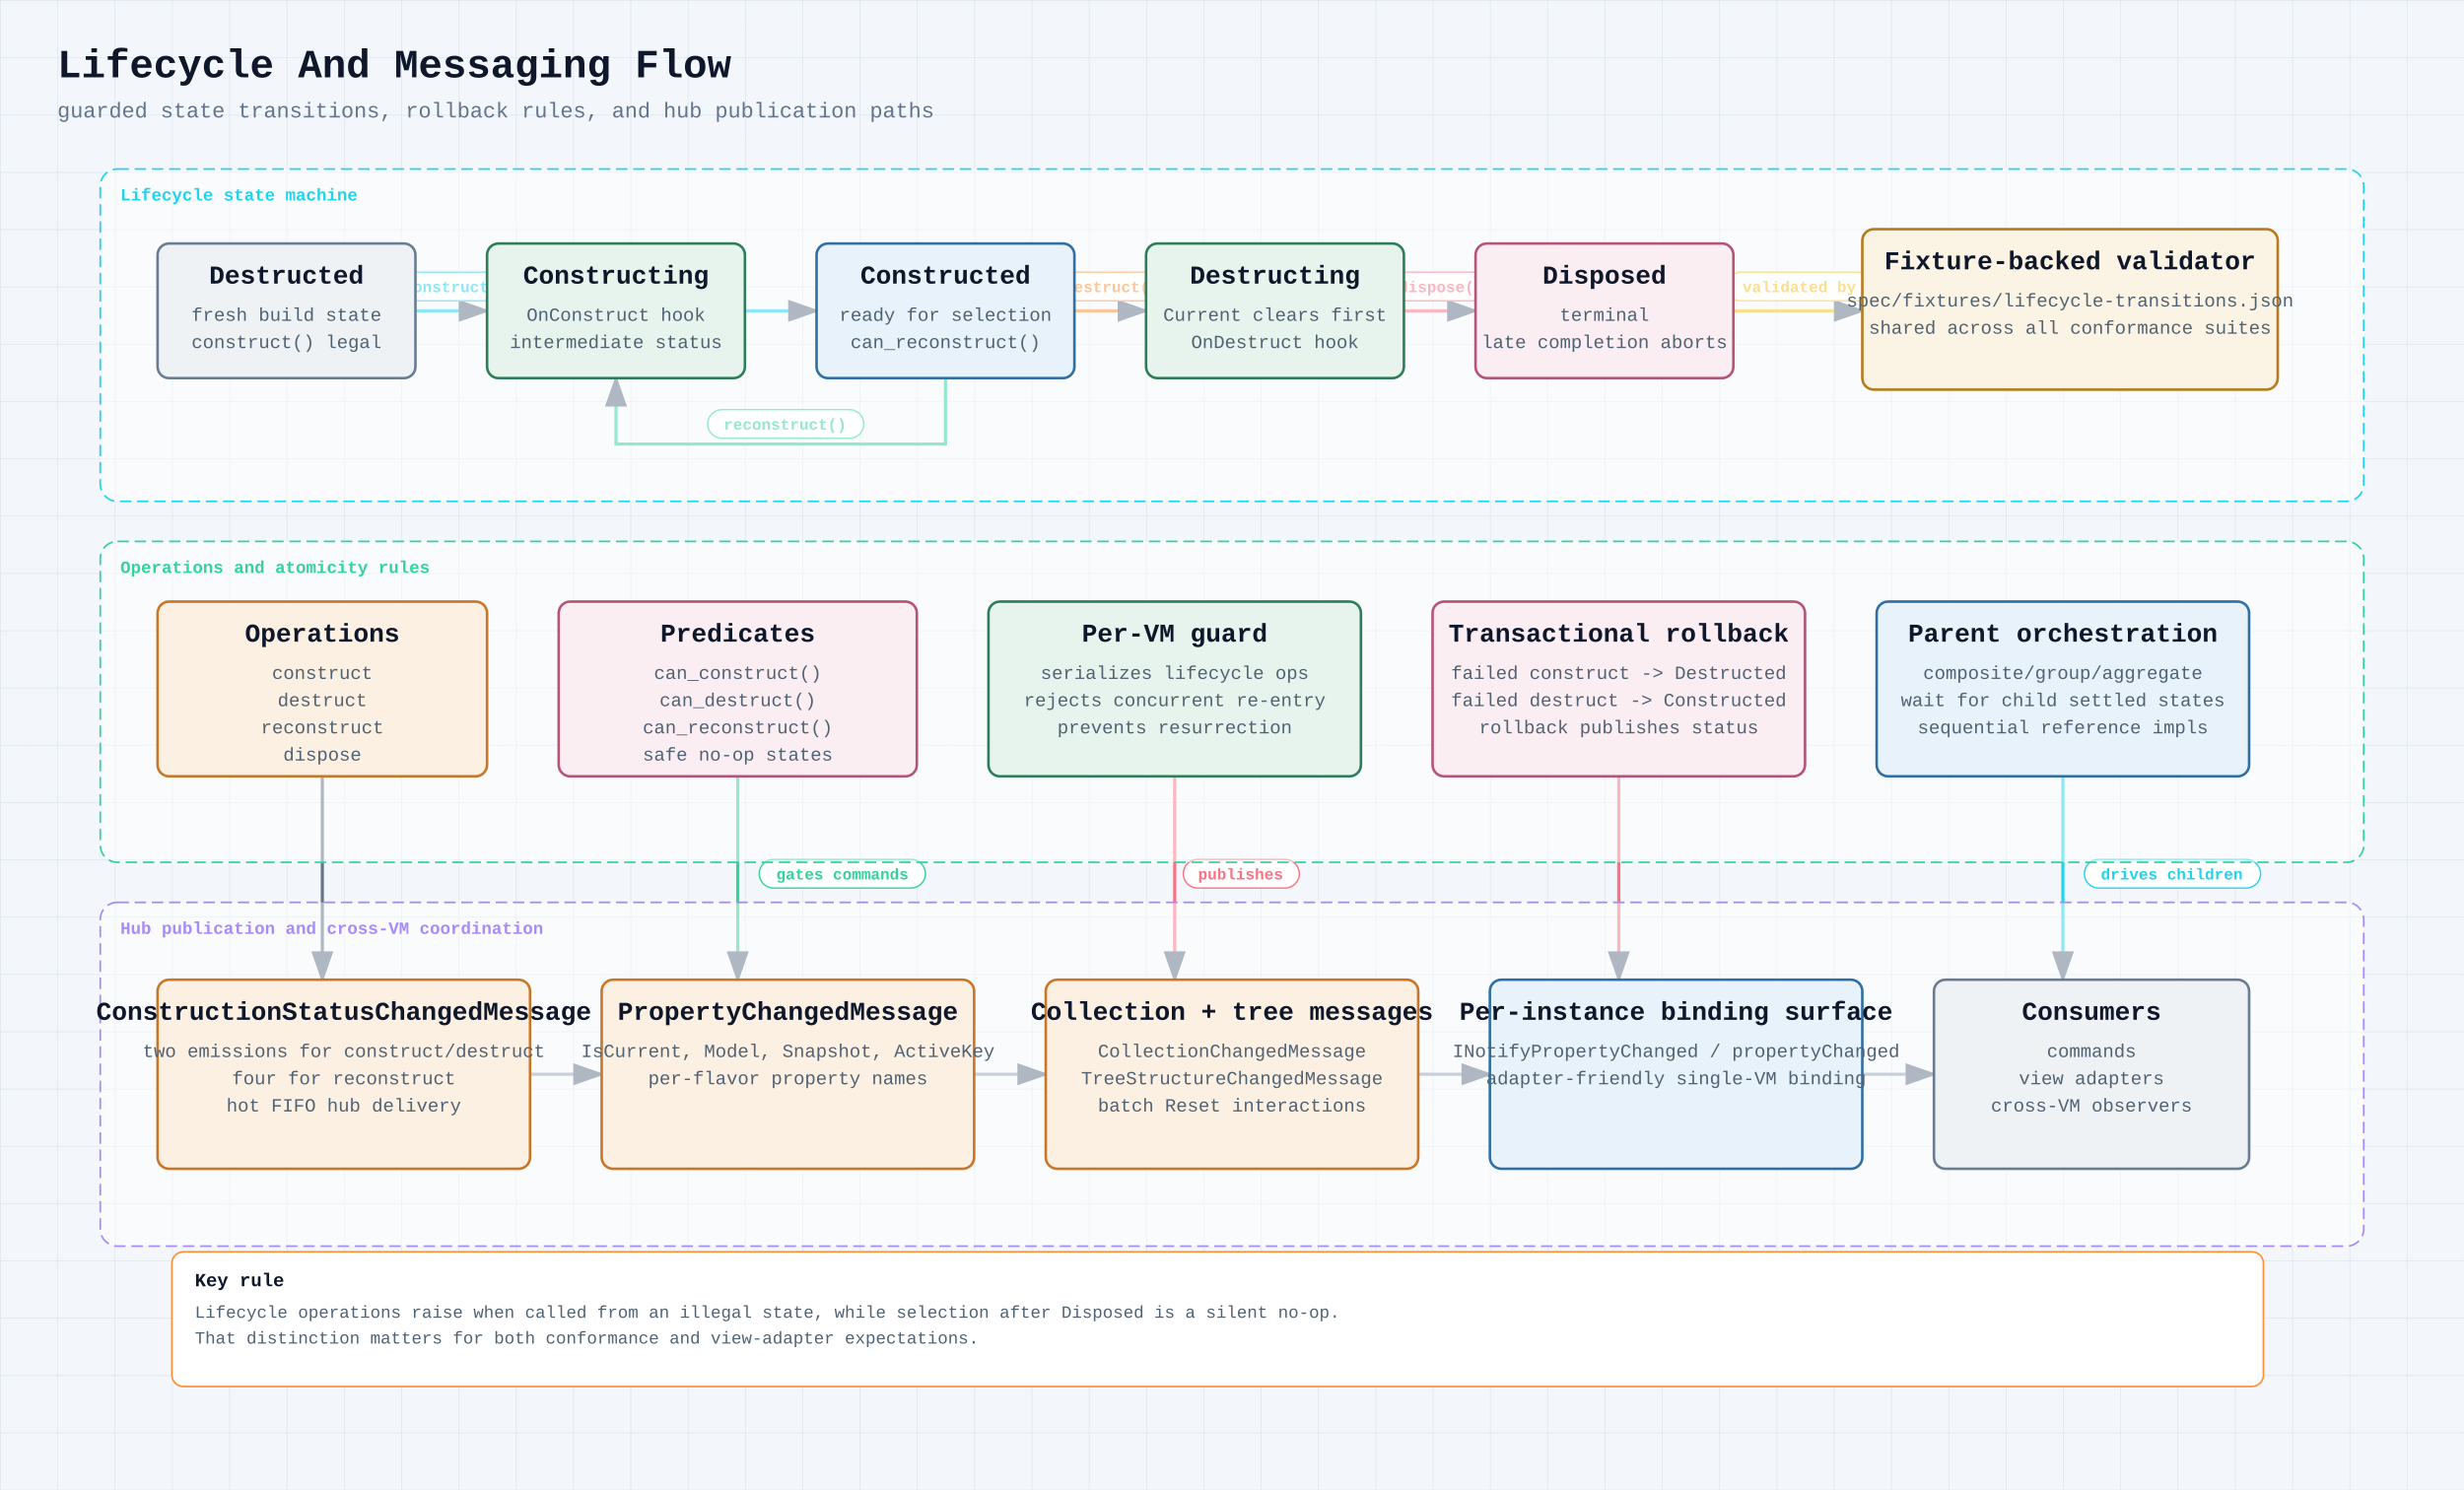
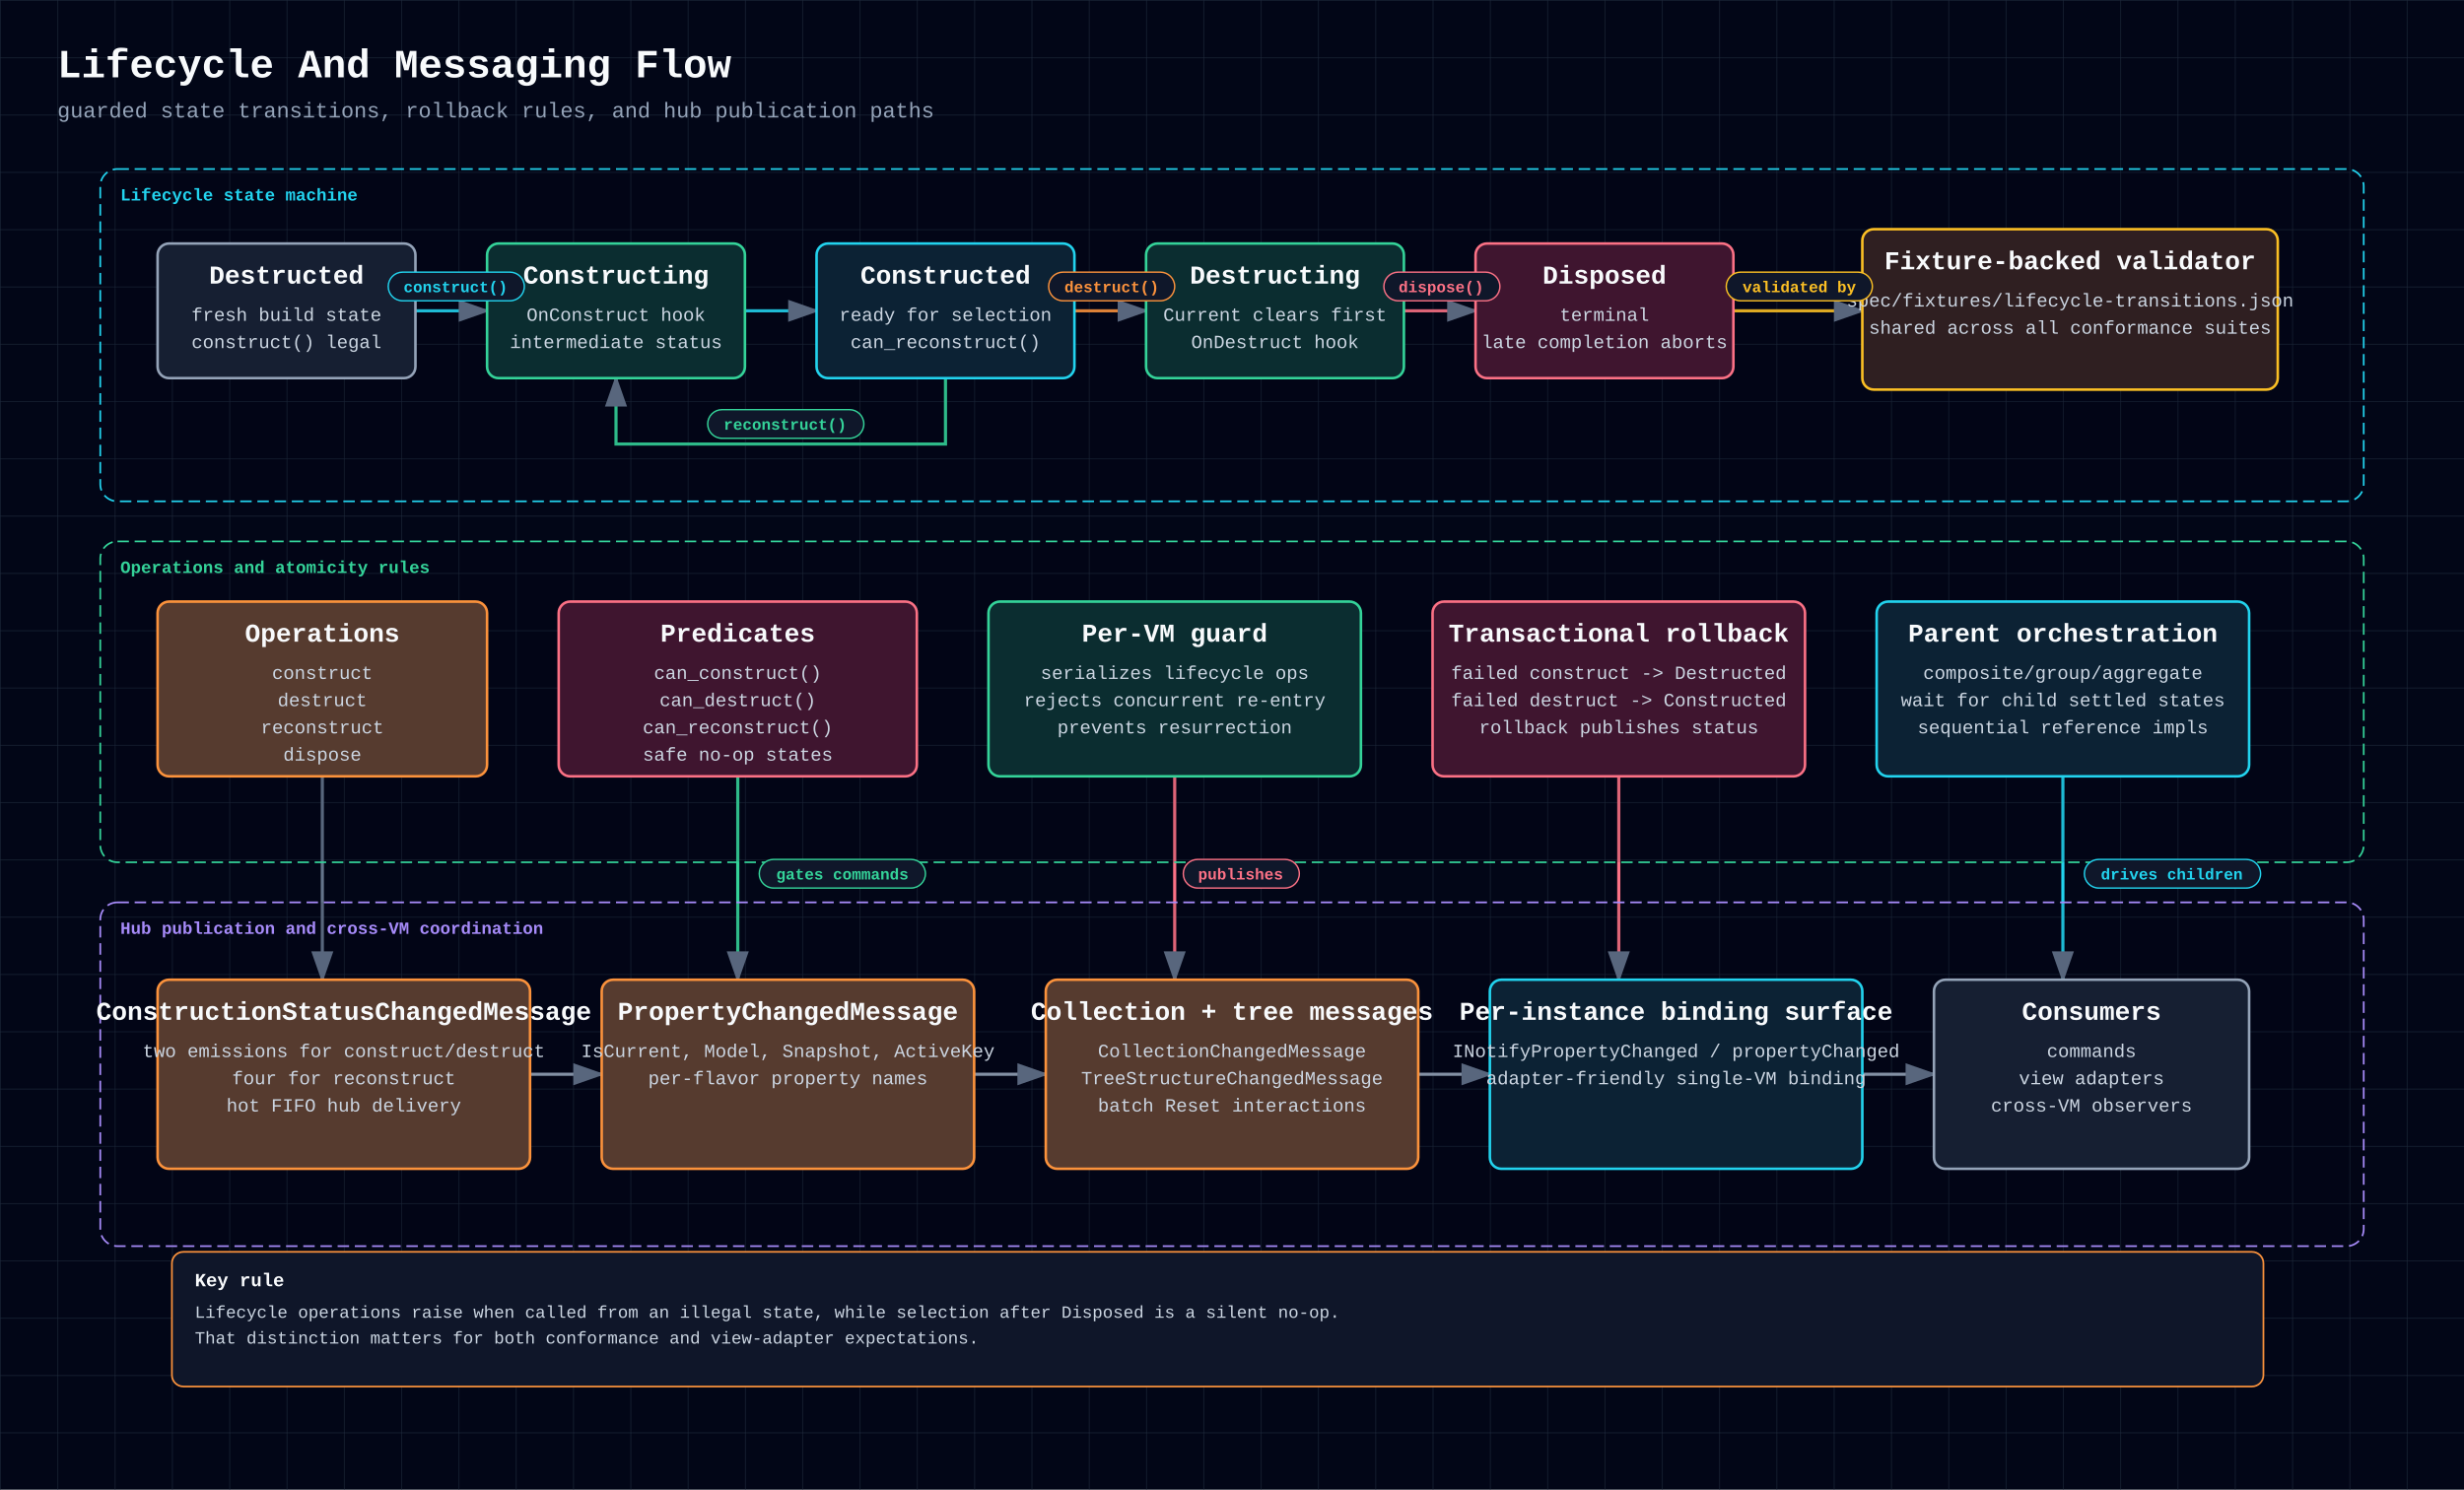
- <svg xmlns="http://www.w3.org/2000/svg" width="1720" height="1040" viewBox="0 0 1720 1040" style="font-family: ui-monospace, SFMono-Regular, Menlo, Monaco, Consolas, 'Liberation Mono', 'Courier New', monospace;">
+ <svg xmlns="http://www.w3.org/2000/svg" width="1720" height="1040" viewBox="0 0 1720 1040" style="font-family: 'JetBrains Mono', ui-monospace, SFMono-Regular, Menlo, Monaco, Consolas, 'Liberation Mono', 'Courier New', monospace;">
  <defs>
    <style>
-       text { font-family: ui-monospace, SFMono-Regular, Menlo, Monaco, Consolas, 'Liberation Mono', 'Courier New', monospace; }
+       text { font-family: 'JetBrains Mono', ui-monospace, SFMono-Regular, Menlo, Monaco, Consolas, 'Liberation Mono', 'Courier New', monospace; }
    </style>
    <pattern id="grid" width="40" height="40" patternUnits="userSpaceOnUse">
-       <path d="M 40 0 L 0 0 0 40" fill="none" stroke="#d7e1ec" stroke-width="0.8" />
+       <path d="M 40 0 L 0 0 0 40" fill="none" stroke="#1e293b" stroke-width="0.8" />
    </pattern>
    <marker id="arrowhead" markerWidth="10" markerHeight="7" refX="9" refY="3.5" orient="auto">
      <polygon points="0 0, 10 3.5, 0 7" fill="#64748b" />
    </marker>
  </defs>
-   <rect width="100%" height="100%" fill="#f3f7fb" />
+   <rect width="100%" height="100%" fill="#020617" />
  <rect width="100%" height="100%" fill="url(#grid)" />
-   <text x="40" y="54" fill="#0f172a" font-size="28" font-weight="700" text-anchor="start">Lifecycle And Messaging Flow</text>
-   <text x="40" y="82" fill="#64748b" font-size="15" font-weight="400" text-anchor="start">guarded state transitions, rollback rules, and hub publication paths</text>
+   <text x="40" y="54" fill="#f8fafc" font-size="28" font-weight="700" text-anchor="start">Lifecycle And Messaging Flow</text>
+   <text x="40" y="82" fill="#94a3b8" font-size="15" font-weight="400" text-anchor="start">guarded state transitions, rollback rules, and hub publication paths</text>
  <polyline points="290,217 340,217" fill="none" stroke="#22d3ee" stroke-width="2.2" marker-end="url(#arrowhead)" />
-   <rect x="271" y="190" width="95" height="20" rx="10" fill="#ffffff" stroke="#22d3ee" stroke-width="1" />
-   <text x="318" y="204" fill="#22d3ee" font-size="11" font-weight="700" text-anchor="middle">construct()</text>
  <polyline points="520,217 570,217" fill="none" stroke="#22d3ee" stroke-width="2.2" marker-end="url(#arrowhead)" />
  <polyline points="750,217 800,217" fill="none" stroke="#fb923c" stroke-width="2.2" marker-end="url(#arrowhead)" />
-   <rect x="732" y="190" width="88" height="20" rx="10" fill="#ffffff" stroke="#fb923c" stroke-width="1" />
-   <text x="776" y="204" fill="#fb923c" font-size="11" font-weight="700" text-anchor="middle">destruct()</text>
  <polyline points="980,217 1030,217" fill="none" stroke="#fb7185" stroke-width="2.2" marker-end="url(#arrowhead)" />
-   <rect x="966" y="190" width="81" height="20" rx="10" fill="#ffffff" stroke="#fb7185" stroke-width="1" />
-   <text x="1006" y="204" fill="#fb7185" font-size="11" font-weight="700" text-anchor="middle">dispose()</text>
  <polyline points="660,264 660,310 430,310 430,264" fill="none" stroke="#34d399" stroke-width="2.2" marker-end="url(#arrowhead)" />
-   <rect x="494" y="286" width="109" height="20" rx="10" fill="#ffffff" stroke="#34d399" stroke-width="1" />
-   <text x="548" y="300" fill="#34d399" font-size="11" font-weight="700" text-anchor="middle">reconstruct()</text>
  <polyline points="1210,217 1300,217" fill="none" stroke="#fbbf24" stroke-width="2.2" marker-end="url(#arrowhead)" />
-   <rect x="1205" y="190" width="102" height="20" rx="10" fill="#ffffff" stroke="#fbbf24" stroke-width="1" />
-   <text x="1256" y="204" fill="#fbbf24" font-size="11" font-weight="700" text-anchor="middle">validated by</text>
  <polyline points="225,542 225,684" fill="none" stroke="#64748b" stroke-width="2.2" marker-end="url(#arrowhead)" />
  <polyline points="515,542 515,684" fill="none" stroke="#34d399" stroke-width="2.2" marker-end="url(#arrowhead)" />
-   <rect x="530" y="600" width="116" height="20" rx="10" fill="#ffffff" stroke="#34d399" stroke-width="1" />
-   <text x="588" y="614" fill="#34d399" font-size="11" font-weight="700" text-anchor="middle">gates commands</text>
  <polyline points="820,542 820,684" fill="none" stroke="#fb7185" stroke-width="2.2" marker-end="url(#arrowhead)" />
-   <rect x="826" y="600" width="81" height="20" rx="10" fill="#ffffff" stroke="#fb7185" stroke-width="1" />
-   <text x="866" y="614" fill="#fb7185" font-size="11" font-weight="700" text-anchor="middle">publishes</text>
  <polyline points="1130,542 1130,684" fill="none" stroke="#fb7185" stroke-width="2.2" marker-end="url(#arrowhead)" />
  <polyline points="1440,542 1440,684" fill="none" stroke="#22d3ee" stroke-width="2.2" marker-end="url(#arrowhead)" />
-   <rect x="1455" y="600" width="123" height="20" rx="10" fill="#ffffff" stroke="#22d3ee" stroke-width="1" />
-   <text x="1516" y="614" fill="#22d3ee" font-size="11" font-weight="700" text-anchor="middle">drives children</text>
  <polyline points="370,750 420,750" fill="none" stroke="#94a3b8" stroke-width="2.2" marker-end="url(#arrowhead)" />
  <polyline points="680,750 730,750" fill="none" stroke="#94a3b8" stroke-width="2.2" marker-end="url(#arrowhead)" />
  <polyline points="990,750 1040,750" fill="none" stroke="#94a3b8" stroke-width="2.2" marker-end="url(#arrowhead)" />
  <polyline points="1300,750 1350,750" fill="none" stroke="#94a3b8" stroke-width="2.2" marker-end="url(#arrowhead)" />
-   <rect x="70" y="118" width="1580" height="232" rx="12" fill="rgba(255, 255, 255, 0.48)" stroke="#22d3ee" stroke-width="1.2" stroke-dasharray="8 4" />
+   <rect x="70" y="118" width="1580" height="232" rx="12" fill="rgba(2, 6, 23, 0.12)" stroke="#22d3ee" stroke-width="1.2" stroke-dasharray="8 4" />
  <text x="84" y="140" fill="#22d3ee" font-size="12" font-weight="700" text-anchor="start">Lifecycle state machine</text>
-   <rect x="70" y="378" width="1580" height="224" rx="12" fill="rgba(255, 255, 255, 0.48)" stroke="#34d399" stroke-width="1.2" stroke-dasharray="8 4" />
+   <rect x="70" y="378" width="1580" height="224" rx="12" fill="rgba(2, 6, 23, 0.12)" stroke="#34d399" stroke-width="1.2" stroke-dasharray="8 4" />
  <text x="84" y="400" fill="#34d399" font-size="12" font-weight="700" text-anchor="start">Operations and atomicity rules</text>
-   <rect x="70" y="630" width="1580" height="240" rx="12" fill="rgba(255, 255, 255, 0.48)" stroke="#a78bfa" stroke-width="1.2" stroke-dasharray="8 4" />
+   <rect x="70" y="630" width="1580" height="240" rx="12" fill="rgba(2, 6, 23, 0.12)" stroke="#a78bfa" stroke-width="1.2" stroke-dasharray="8 4" />
  <text x="84" y="652" fill="#a78bfa" font-size="12" font-weight="700" text-anchor="start">Hub publication and cross-VM coordination</text>
-   <rect x="110" y="170" width="180" height="94" rx="8" fill="#ffffff" />
-   <rect x="110" y="170" width="180" height="94" rx="8" fill="rgba(170, 184, 201, 0.18)" stroke="#6a7c91" stroke-width="1.8" />
-   <text x="200" y="198" fill="#0f172a" font-size="18" font-weight="700" text-anchor="middle">Destructed</text>
-   <text x="200" y="224" fill="#516273" font-size="13" font-weight="400" text-anchor="middle">fresh build state</text>
-   <text x="200" y="243" fill="#516273" font-size="13" font-weight="400" text-anchor="middle">construct() legal</text>
-   <rect x="340" y="170" width="180" height="94" rx="8" fill="#ffffff" />
-   <rect x="340" y="170" width="180" height="94" rx="8" fill="rgba(102, 183, 142, 0.16)" stroke="#2e7d59" stroke-width="1.8" />
-   <text x="430" y="198" fill="#0f172a" font-size="18" font-weight="700" text-anchor="middle">Constructing</text>
-   <text x="430" y="224" fill="#516273" font-size="13" font-weight="400" text-anchor="middle">OnConstruct hook</text>
-   <text x="430" y="243" fill="#516273" font-size="13" font-weight="400" text-anchor="middle">intermediate status</text>
-   <rect x="570" y="170" width="180" height="94" rx="8" fill="#ffffff" />
-   <rect x="570" y="170" width="180" height="94" rx="8" fill="rgba(102, 170, 226, 0.16)" stroke="#2f6fa3" stroke-width="1.8" />
-   <text x="660" y="198" fill="#0f172a" font-size="18" font-weight="700" text-anchor="middle">Constructed</text>
-   <text x="660" y="224" fill="#516273" font-size="13" font-weight="400" text-anchor="middle">ready for selection</text>
-   <text x="660" y="243" fill="#516273" font-size="13" font-weight="400" text-anchor="middle">can_reconstruct()</text>
-   <rect x="800" y="170" width="180" height="94" rx="8" fill="#ffffff" />
-   <rect x="800" y="170" width="180" height="94" rx="8" fill="rgba(102, 183, 142, 0.16)" stroke="#2e7d59" stroke-width="1.8" />
-   <text x="890" y="198" fill="#0f172a" font-size="18" font-weight="700" text-anchor="middle">Destructing</text>
-   <text x="890" y="224" fill="#516273" font-size="13" font-weight="400" text-anchor="middle">Current clears first</text>
-   <text x="890" y="243" fill="#516273" font-size="13" font-weight="400" text-anchor="middle">OnDestruct hook</text>
-   <rect x="1030" y="170" width="180" height="94" rx="8" fill="#ffffff" />
-   <rect x="1030" y="170" width="180" height="94" rx="8" fill="rgba(220, 145, 179, 0.16)" stroke="#b55479" stroke-width="1.8" />
-   <text x="1120" y="198" fill="#0f172a" font-size="18" font-weight="700" text-anchor="middle">Disposed</text>
-   <text x="1120" y="224" fill="#516273" font-size="13" font-weight="400" text-anchor="middle">terminal</text>
-   <text x="1120" y="243" fill="#516273" font-size="13" font-weight="400" text-anchor="middle">late completion aborts</text>
-   <rect x="1300" y="160" width="290" height="112" rx="8" fill="#ffffff" />
-   <rect x="1300" y="160" width="290" height="112" rx="8" fill="rgba(236, 190, 104, 0.18)" stroke="#b87a1f" stroke-width="1.8" />
-   <text x="1445" y="188" fill="#0f172a" font-size="18" font-weight="700" text-anchor="middle">Fixture-backed validator</text>
-   <text x="1445" y="214" fill="#516273" font-size="13" font-weight="400" text-anchor="middle">spec/fixtures/lifecycle-transitions.json</text>
-   <text x="1445" y="233" fill="#516273" font-size="13" font-weight="400" text-anchor="middle">shared across all conformance suites</text>
-   <rect x="110" y="420" width="230" height="122" rx="8" fill="#ffffff" />
-   <rect x="110" y="420" width="230" height="122" rx="8" fill="rgba(239, 174, 104, 0.18)" stroke="#c77729" stroke-width="1.8" />
-   <text x="225" y="448" fill="#0f172a" font-size="18" font-weight="700" text-anchor="middle">Operations</text>
-   <text x="225" y="474" fill="#516273" font-size="13" font-weight="400" text-anchor="middle">construct</text>
-   <text x="225" y="493" fill="#516273" font-size="13" font-weight="400" text-anchor="middle">destruct</text>
-   <text x="225" y="512" fill="#516273" font-size="13" font-weight="400" text-anchor="middle">reconstruct</text>
-   <text x="225" y="531" fill="#516273" font-size="13" font-weight="400" text-anchor="middle">dispose</text>
-   <rect x="390" y="420" width="250" height="122" rx="8" fill="#ffffff" />
-   <rect x="390" y="420" width="250" height="122" rx="8" fill="rgba(220, 145, 179, 0.16)" stroke="#b55479" stroke-width="1.8" />
-   <text x="515" y="448" fill="#0f172a" font-size="18" font-weight="700" text-anchor="middle">Predicates</text>
-   <text x="515" y="474" fill="#516273" font-size="13" font-weight="400" text-anchor="middle">can_construct()</text>
-   <text x="515" y="493" fill="#516273" font-size="13" font-weight="400" text-anchor="middle">can_destruct()</text>
-   <text x="515" y="512" fill="#516273" font-size="13" font-weight="400" text-anchor="middle">can_reconstruct()</text>
-   <text x="515" y="531" fill="#516273" font-size="13" font-weight="400" text-anchor="middle">safe no-op states</text>
-   <rect x="690" y="420" width="260" height="122" rx="8" fill="#ffffff" />
-   <rect x="690" y="420" width="260" height="122" rx="8" fill="rgba(102, 183, 142, 0.16)" stroke="#2e7d59" stroke-width="1.8" />
-   <text x="820" y="448" fill="#0f172a" font-size="18" font-weight="700" text-anchor="middle">Per-VM guard</text>
-   <text x="820" y="474" fill="#516273" font-size="13" font-weight="400" text-anchor="middle">serializes lifecycle ops</text>
-   <text x="820" y="493" fill="#516273" font-size="13" font-weight="400" text-anchor="middle">rejects concurrent re-entry</text>
-   <text x="820" y="512" fill="#516273" font-size="13" font-weight="400" text-anchor="middle">prevents resurrection</text>
-   <rect x="1000" y="420" width="260" height="122" rx="8" fill="#ffffff" />
-   <rect x="1000" y="420" width="260" height="122" rx="8" fill="rgba(220, 145, 179, 0.16)" stroke="#b55479" stroke-width="1.8" />
-   <text x="1130" y="448" fill="#0f172a" font-size="18" font-weight="700" text-anchor="middle">Transactional rollback</text>
-   <text x="1130" y="474" fill="#516273" font-size="13" font-weight="400" text-anchor="middle">failed construct -&gt; Destructed</text>
-   <text x="1130" y="493" fill="#516273" font-size="13" font-weight="400" text-anchor="middle">failed destruct -&gt; Constructed</text>
-   <text x="1130" y="512" fill="#516273" font-size="13" font-weight="400" text-anchor="middle">rollback publishes status</text>
-   <rect x="1310" y="420" width="260" height="122" rx="8" fill="#ffffff" />
-   <rect x="1310" y="420" width="260" height="122" rx="8" fill="rgba(102, 170, 226, 0.16)" stroke="#2f6fa3" stroke-width="1.8" />
-   <text x="1440" y="448" fill="#0f172a" font-size="18" font-weight="700" text-anchor="middle">Parent orchestration</text>
-   <text x="1440" y="474" fill="#516273" font-size="13" font-weight="400" text-anchor="middle">composite/group/aggregate</text>
-   <text x="1440" y="493" fill="#516273" font-size="13" font-weight="400" text-anchor="middle">wait for child settled states</text>
-   <text x="1440" y="512" fill="#516273" font-size="13" font-weight="400" text-anchor="middle">sequential reference impls</text>
-   <rect x="110" y="684" width="260" height="132" rx="8" fill="#ffffff" />
-   <rect x="110" y="684" width="260" height="132" rx="8" fill="rgba(239, 174, 104, 0.18)" stroke="#c77729" stroke-width="1.8" />
-   <text x="240" y="712" fill="#0f172a" font-size="18" font-weight="700" text-anchor="middle">ConstructionStatusChangedMessage</text>
-   <text x="240" y="738" fill="#516273" font-size="13" font-weight="400" text-anchor="middle">two emissions for construct/destruct</text>
-   <text x="240" y="757" fill="#516273" font-size="13" font-weight="400" text-anchor="middle">four for reconstruct</text>
-   <text x="240" y="776" fill="#516273" font-size="13" font-weight="400" text-anchor="middle">hot FIFO hub delivery</text>
-   <rect x="420" y="684" width="260" height="132" rx="8" fill="#ffffff" />
-   <rect x="420" y="684" width="260" height="132" rx="8" fill="rgba(239, 174, 104, 0.18)" stroke="#c77729" stroke-width="1.8" />
-   <text x="550" y="712" fill="#0f172a" font-size="18" font-weight="700" text-anchor="middle">PropertyChangedMessage</text>
-   <text x="550" y="738" fill="#516273" font-size="13" font-weight="400" text-anchor="middle">IsCurrent, Model, Snapshot, ActiveKey</text>
-   <text x="550" y="757" fill="#516273" font-size="13" font-weight="400" text-anchor="middle">per-flavor property names</text>
-   <rect x="730" y="684" width="260" height="132" rx="8" fill="#ffffff" />
-   <rect x="730" y="684" width="260" height="132" rx="8" fill="rgba(239, 174, 104, 0.18)" stroke="#c77729" stroke-width="1.8" />
-   <text x="860" y="712" fill="#0f172a" font-size="18" font-weight="700" text-anchor="middle">Collection + tree messages</text>
-   <text x="860" y="738" fill="#516273" font-size="13" font-weight="400" text-anchor="middle">CollectionChangedMessage</text>
-   <text x="860" y="757" fill="#516273" font-size="13" font-weight="400" text-anchor="middle">TreeStructureChangedMessage</text>
-   <text x="860" y="776" fill="#516273" font-size="13" font-weight="400" text-anchor="middle">batch Reset interactions</text>
-   <rect x="1040" y="684" width="260" height="132" rx="8" fill="#ffffff" />
-   <rect x="1040" y="684" width="260" height="132" rx="8" fill="rgba(102, 170, 226, 0.16)" stroke="#2f6fa3" stroke-width="1.8" />
-   <text x="1170" y="712" fill="#0f172a" font-size="18" font-weight="700" text-anchor="middle">Per-instance binding surface</text>
-   <text x="1170" y="738" fill="#516273" font-size="13" font-weight="400" text-anchor="middle">INotifyPropertyChanged / propertyChanged</text>
-   <text x="1170" y="757" fill="#516273" font-size="13" font-weight="400" text-anchor="middle">adapter-friendly single-VM binding</text>
-   <rect x="1350" y="684" width="220" height="132" rx="8" fill="#ffffff" />
-   <rect x="1350" y="684" width="220" height="132" rx="8" fill="rgba(170, 184, 201, 0.18)" stroke="#6a7c91" stroke-width="1.8" />
-   <text x="1460" y="712" fill="#0f172a" font-size="18" font-weight="700" text-anchor="middle">Consumers</text>
-   <text x="1460" y="738" fill="#516273" font-size="13" font-weight="400" text-anchor="middle">commands</text>
-   <text x="1460" y="757" fill="#516273" font-size="13" font-weight="400" text-anchor="middle">view adapters</text>
-   <text x="1460" y="776" fill="#516273" font-size="13" font-weight="400" text-anchor="middle">cross-VM observers</text>
-   <rect x="120" y="874" width="1460" height="94" rx="8" fill="#f8fbff" />
-   <rect x="120" y="874" width="1460" height="94" rx="8" fill="rgba(255, 255, 255, 0.94)" stroke="#fb923c" stroke-width="1.2" />
-   <text x="136" y="898" fill="#0f172a" font-size="13" font-weight="700" text-anchor="start">Key rule</text>
-   <text x="136" y="920" fill="#516273" font-size="12" font-weight="400" text-anchor="start">Lifecycle operations raise when called from an illegal state, while selection after Disposed is a silent no-op.</text>
-   <text x="136" y="938" fill="#516273" font-size="12" font-weight="400" text-anchor="start">That distinction matters for both conformance and view-adapter expectations.</text>
+   <rect x="110" y="170" width="180" height="94" rx="8" fill="#0f172a" />
+   <rect x="110" y="170" width="180" height="94" rx="8" fill="rgba(30, 41, 59, 0.5)" stroke="#94a3b8" stroke-width="1.8" />
+   <text x="200" y="198" fill="#f8fafc" font-size="18" font-weight="700" text-anchor="middle">Destructed</text>
+   <text x="200" y="224" fill="#cbd5e1" font-size="13" font-weight="400" text-anchor="middle">fresh build state</text>
+   <text x="200" y="243" fill="#cbd5e1" font-size="13" font-weight="400" text-anchor="middle">construct() legal</text>
+   <rect x="340" y="170" width="180" height="94" rx="8" fill="#0f172a" />
+   <rect x="340" y="170" width="180" height="94" rx="8" fill="rgba(6, 78, 59, 0.4)" stroke="#34d399" stroke-width="1.8" />
+   <text x="430" y="198" fill="#f8fafc" font-size="18" font-weight="700" text-anchor="middle">Constructing</text>
+   <text x="430" y="224" fill="#cbd5e1" font-size="13" font-weight="400" text-anchor="middle">OnConstruct hook</text>
+   <text x="430" y="243" fill="#cbd5e1" font-size="13" font-weight="400" text-anchor="middle">intermediate status</text>
+   <rect x="570" y="170" width="180" height="94" rx="8" fill="#0f172a" />
+   <rect x="570" y="170" width="180" height="94" rx="8" fill="rgba(8, 51, 68, 0.4)" stroke="#22d3ee" stroke-width="1.8" />
+   <text x="660" y="198" fill="#f8fafc" font-size="18" font-weight="700" text-anchor="middle">Constructed</text>
+   <text x="660" y="224" fill="#cbd5e1" font-size="13" font-weight="400" text-anchor="middle">ready for selection</text>
+   <text x="660" y="243" fill="#cbd5e1" font-size="13" font-weight="400" text-anchor="middle">can_reconstruct()</text>
+   <rect x="800" y="170" width="180" height="94" rx="8" fill="#0f172a" />
+   <rect x="800" y="170" width="180" height="94" rx="8" fill="rgba(6, 78, 59, 0.4)" stroke="#34d399" stroke-width="1.8" />
+   <text x="890" y="198" fill="#f8fafc" font-size="18" font-weight="700" text-anchor="middle">Destructing</text>
+   <text x="890" y="224" fill="#cbd5e1" font-size="13" font-weight="400" text-anchor="middle">Current clears first</text>
+   <text x="890" y="243" fill="#cbd5e1" font-size="13" font-weight="400" text-anchor="middle">OnDestruct hook</text>
+   <rect x="1030" y="170" width="180" height="94" rx="8" fill="#0f172a" />
+   <rect x="1030" y="170" width="180" height="94" rx="8" fill="rgba(136, 19, 55, 0.4)" stroke="#fb7185" stroke-width="1.8" />
+   <text x="1120" y="198" fill="#f8fafc" font-size="18" font-weight="700" text-anchor="middle">Disposed</text>
+   <text x="1120" y="224" fill="#cbd5e1" font-size="13" font-weight="400" text-anchor="middle">terminal</text>
+   <text x="1120" y="243" fill="#cbd5e1" font-size="13" font-weight="400" text-anchor="middle">late completion aborts</text>
+   <rect x="1300" y="160" width="290" height="112" rx="8" fill="#0f172a" />
+   <rect x="1300" y="160" width="290" height="112" rx="8" fill="rgba(120, 53, 15, 0.3)" stroke="#fbbf24" stroke-width="1.8" />
+   <text x="1445" y="188" fill="#f8fafc" font-size="18" font-weight="700" text-anchor="middle">Fixture-backed validator</text>
+   <text x="1445" y="214" fill="#cbd5e1" font-size="13" font-weight="400" text-anchor="middle">spec/fixtures/lifecycle-transitions.json</text>
+   <text x="1445" y="233" fill="#cbd5e1" font-size="13" font-weight="400" text-anchor="middle">shared across all conformance suites</text>
+   <rect x="110" y="420" width="230" height="122" rx="8" fill="#0f172a" />
+   <rect x="110" y="420" width="230" height="122" rx="8" fill="rgba(251, 146, 60, 0.3)" stroke="#fb923c" stroke-width="1.8" />
+   <text x="225" y="448" fill="#f8fafc" font-size="18" font-weight="700" text-anchor="middle">Operations</text>
+   <text x="225" y="474" fill="#cbd5e1" font-size="13" font-weight="400" text-anchor="middle">construct</text>
+   <text x="225" y="493" fill="#cbd5e1" font-size="13" font-weight="400" text-anchor="middle">destruct</text>
+   <text x="225" y="512" fill="#cbd5e1" font-size="13" font-weight="400" text-anchor="middle">reconstruct</text>
+   <text x="225" y="531" fill="#cbd5e1" font-size="13" font-weight="400" text-anchor="middle">dispose</text>
+   <rect x="390" y="420" width="250" height="122" rx="8" fill="#0f172a" />
+   <rect x="390" y="420" width="250" height="122" rx="8" fill="rgba(136, 19, 55, 0.4)" stroke="#fb7185" stroke-width="1.8" />
+   <text x="515" y="448" fill="#f8fafc" font-size="18" font-weight="700" text-anchor="middle">Predicates</text>
+   <text x="515" y="474" fill="#cbd5e1" font-size="13" font-weight="400" text-anchor="middle">can_construct()</text>
+   <text x="515" y="493" fill="#cbd5e1" font-size="13" font-weight="400" text-anchor="middle">can_destruct()</text>
+   <text x="515" y="512" fill="#cbd5e1" font-size="13" font-weight="400" text-anchor="middle">can_reconstruct()</text>
+   <text x="515" y="531" fill="#cbd5e1" font-size="13" font-weight="400" text-anchor="middle">safe no-op states</text>
+   <rect x="690" y="420" width="260" height="122" rx="8" fill="#0f172a" />
+   <rect x="690" y="420" width="260" height="122" rx="8" fill="rgba(6, 78, 59, 0.4)" stroke="#34d399" stroke-width="1.8" />
+   <text x="820" y="448" fill="#f8fafc" font-size="18" font-weight="700" text-anchor="middle">Per-VM guard</text>
+   <text x="820" y="474" fill="#cbd5e1" font-size="13" font-weight="400" text-anchor="middle">serializes lifecycle ops</text>
+   <text x="820" y="493" fill="#cbd5e1" font-size="13" font-weight="400" text-anchor="middle">rejects concurrent re-entry</text>
+   <text x="820" y="512" fill="#cbd5e1" font-size="13" font-weight="400" text-anchor="middle">prevents resurrection</text>
+   <rect x="1000" y="420" width="260" height="122" rx="8" fill="#0f172a" />
+   <rect x="1000" y="420" width="260" height="122" rx="8" fill="rgba(136, 19, 55, 0.4)" stroke="#fb7185" stroke-width="1.8" />
+   <text x="1130" y="448" fill="#f8fafc" font-size="18" font-weight="700" text-anchor="middle">Transactional rollback</text>
+   <text x="1130" y="474" fill="#cbd5e1" font-size="13" font-weight="400" text-anchor="middle">failed construct -&gt; Destructed</text>
+   <text x="1130" y="493" fill="#cbd5e1" font-size="13" font-weight="400" text-anchor="middle">failed destruct -&gt; Constructed</text>
+   <text x="1130" y="512" fill="#cbd5e1" font-size="13" font-weight="400" text-anchor="middle">rollback publishes status</text>
+   <rect x="1310" y="420" width="260" height="122" rx="8" fill="#0f172a" />
+   <rect x="1310" y="420" width="260" height="122" rx="8" fill="rgba(8, 51, 68, 0.4)" stroke="#22d3ee" stroke-width="1.8" />
+   <text x="1440" y="448" fill="#f8fafc" font-size="18" font-weight="700" text-anchor="middle">Parent orchestration</text>
+   <text x="1440" y="474" fill="#cbd5e1" font-size="13" font-weight="400" text-anchor="middle">composite/group/aggregate</text>
+   <text x="1440" y="493" fill="#cbd5e1" font-size="13" font-weight="400" text-anchor="middle">wait for child settled states</text>
+   <text x="1440" y="512" fill="#cbd5e1" font-size="13" font-weight="400" text-anchor="middle">sequential reference impls</text>
+   <rect x="110" y="684" width="260" height="132" rx="8" fill="#0f172a" />
+   <rect x="110" y="684" width="260" height="132" rx="8" fill="rgba(251, 146, 60, 0.3)" stroke="#fb923c" stroke-width="1.8" />
+   <text x="240" y="712" fill="#f8fafc" font-size="18" font-weight="700" text-anchor="middle">ConstructionStatusChangedMessage</text>
+   <text x="240" y="738" fill="#cbd5e1" font-size="13" font-weight="400" text-anchor="middle">two emissions for construct/destruct</text>
+   <text x="240" y="757" fill="#cbd5e1" font-size="13" font-weight="400" text-anchor="middle">four for reconstruct</text>
+   <text x="240" y="776" fill="#cbd5e1" font-size="13" font-weight="400" text-anchor="middle">hot FIFO hub delivery</text>
+   <rect x="420" y="684" width="260" height="132" rx="8" fill="#0f172a" />
+   <rect x="420" y="684" width="260" height="132" rx="8" fill="rgba(251, 146, 60, 0.3)" stroke="#fb923c" stroke-width="1.8" />
+   <text x="550" y="712" fill="#f8fafc" font-size="18" font-weight="700" text-anchor="middle">PropertyChangedMessage</text>
+   <text x="550" y="738" fill="#cbd5e1" font-size="13" font-weight="400" text-anchor="middle">IsCurrent, Model, Snapshot, ActiveKey</text>
+   <text x="550" y="757" fill="#cbd5e1" font-size="13" font-weight="400" text-anchor="middle">per-flavor property names</text>
+   <rect x="730" y="684" width="260" height="132" rx="8" fill="#0f172a" />
+   <rect x="730" y="684" width="260" height="132" rx="8" fill="rgba(251, 146, 60, 0.3)" stroke="#fb923c" stroke-width="1.8" />
+   <text x="860" y="712" fill="#f8fafc" font-size="18" font-weight="700" text-anchor="middle">Collection + tree messages</text>
+   <text x="860" y="738" fill="#cbd5e1" font-size="13" font-weight="400" text-anchor="middle">CollectionChangedMessage</text>
+   <text x="860" y="757" fill="#cbd5e1" font-size="13" font-weight="400" text-anchor="middle">TreeStructureChangedMessage</text>
+   <text x="860" y="776" fill="#cbd5e1" font-size="13" font-weight="400" text-anchor="middle">batch Reset interactions</text>
+   <rect x="1040" y="684" width="260" height="132" rx="8" fill="#0f172a" />
+   <rect x="1040" y="684" width="260" height="132" rx="8" fill="rgba(8, 51, 68, 0.4)" stroke="#22d3ee" stroke-width="1.8" />
+   <text x="1170" y="712" fill="#f8fafc" font-size="18" font-weight="700" text-anchor="middle">Per-instance binding surface</text>
+   <text x="1170" y="738" fill="#cbd5e1" font-size="13" font-weight="400" text-anchor="middle">INotifyPropertyChanged / propertyChanged</text>
+   <text x="1170" y="757" fill="#cbd5e1" font-size="13" font-weight="400" text-anchor="middle">adapter-friendly single-VM binding</text>
+   <rect x="1350" y="684" width="220" height="132" rx="8" fill="#0f172a" />
+   <rect x="1350" y="684" width="220" height="132" rx="8" fill="rgba(30, 41, 59, 0.5)" stroke="#94a3b8" stroke-width="1.8" />
+   <text x="1460" y="712" fill="#f8fafc" font-size="18" font-weight="700" text-anchor="middle">Consumers</text>
+   <text x="1460" y="738" fill="#cbd5e1" font-size="13" font-weight="400" text-anchor="middle">commands</text>
+   <text x="1460" y="757" fill="#cbd5e1" font-size="13" font-weight="400" text-anchor="middle">view adapters</text>
+   <text x="1460" y="776" fill="#cbd5e1" font-size="13" font-weight="400" text-anchor="middle">cross-VM observers</text>
+   <rect x="120" y="874" width="1460" height="94" rx="8" fill="#0f172a" />
+   <rect x="120" y="874" width="1460" height="94" rx="8" fill="rgba(15, 23, 42, 0.94)" stroke="#fb923c" stroke-width="1.2" />
+   <text x="136" y="898" fill="#f8fafc" font-size="13" font-weight="700" text-anchor="start">Key rule</text>
+   <text x="136" y="920" fill="#cbd5e1" font-size="12" font-weight="400" text-anchor="start">Lifecycle operations raise when called from an illegal state, while selection after Disposed is a silent no-op.</text>
+   <text x="136" y="938" fill="#cbd5e1" font-size="12" font-weight="400" text-anchor="start">That distinction matters for both conformance and view-adapter expectations.</text>
+   <rect x="271" y="190" width="95" height="20" rx="10" fill="#0f172a" stroke="#22d3ee" stroke-width="1" />
+   <text x="318" y="204" fill="#22d3ee" font-size="11" font-weight="700" text-anchor="middle">construct()</text>
+   <rect x="732" y="190" width="88" height="20" rx="10" fill="#0f172a" stroke="#fb923c" stroke-width="1" />
+   <text x="776" y="204" fill="#fb923c" font-size="11" font-weight="700" text-anchor="middle">destruct()</text>
+   <rect x="966" y="190" width="81" height="20" rx="10" fill="#0f172a" stroke="#fb7185" stroke-width="1" />
+   <text x="1006" y="204" fill="#fb7185" font-size="11" font-weight="700" text-anchor="middle">dispose()</text>
+   <rect x="494" y="286" width="109" height="20" rx="10" fill="#0f172a" stroke="#34d399" stroke-width="1" />
+   <text x="548" y="300" fill="#34d399" font-size="11" font-weight="700" text-anchor="middle">reconstruct()</text>
+   <rect x="1205" y="190" width="102" height="20" rx="10" fill="#0f172a" stroke="#fbbf24" stroke-width="1" />
+   <text x="1256" y="204" fill="#fbbf24" font-size="11" font-weight="700" text-anchor="middle">validated by</text>
+   <rect x="530" y="600" width="116" height="20" rx="10" fill="#0f172a" stroke="#34d399" stroke-width="1" />
+   <text x="588" y="614" fill="#34d399" font-size="11" font-weight="700" text-anchor="middle">gates commands</text>
+   <rect x="826" y="600" width="81" height="20" rx="10" fill="#0f172a" stroke="#fb7185" stroke-width="1" />
+   <text x="866" y="614" fill="#fb7185" font-size="11" font-weight="700" text-anchor="middle">publishes</text>
+   <rect x="1455" y="600" width="123" height="20" rx="10" fill="#0f172a" stroke="#22d3ee" stroke-width="1" />
+   <text x="1516" y="614" fill="#22d3ee" font-size="11" font-weight="700" text-anchor="middle">drives children</text>
</svg>
